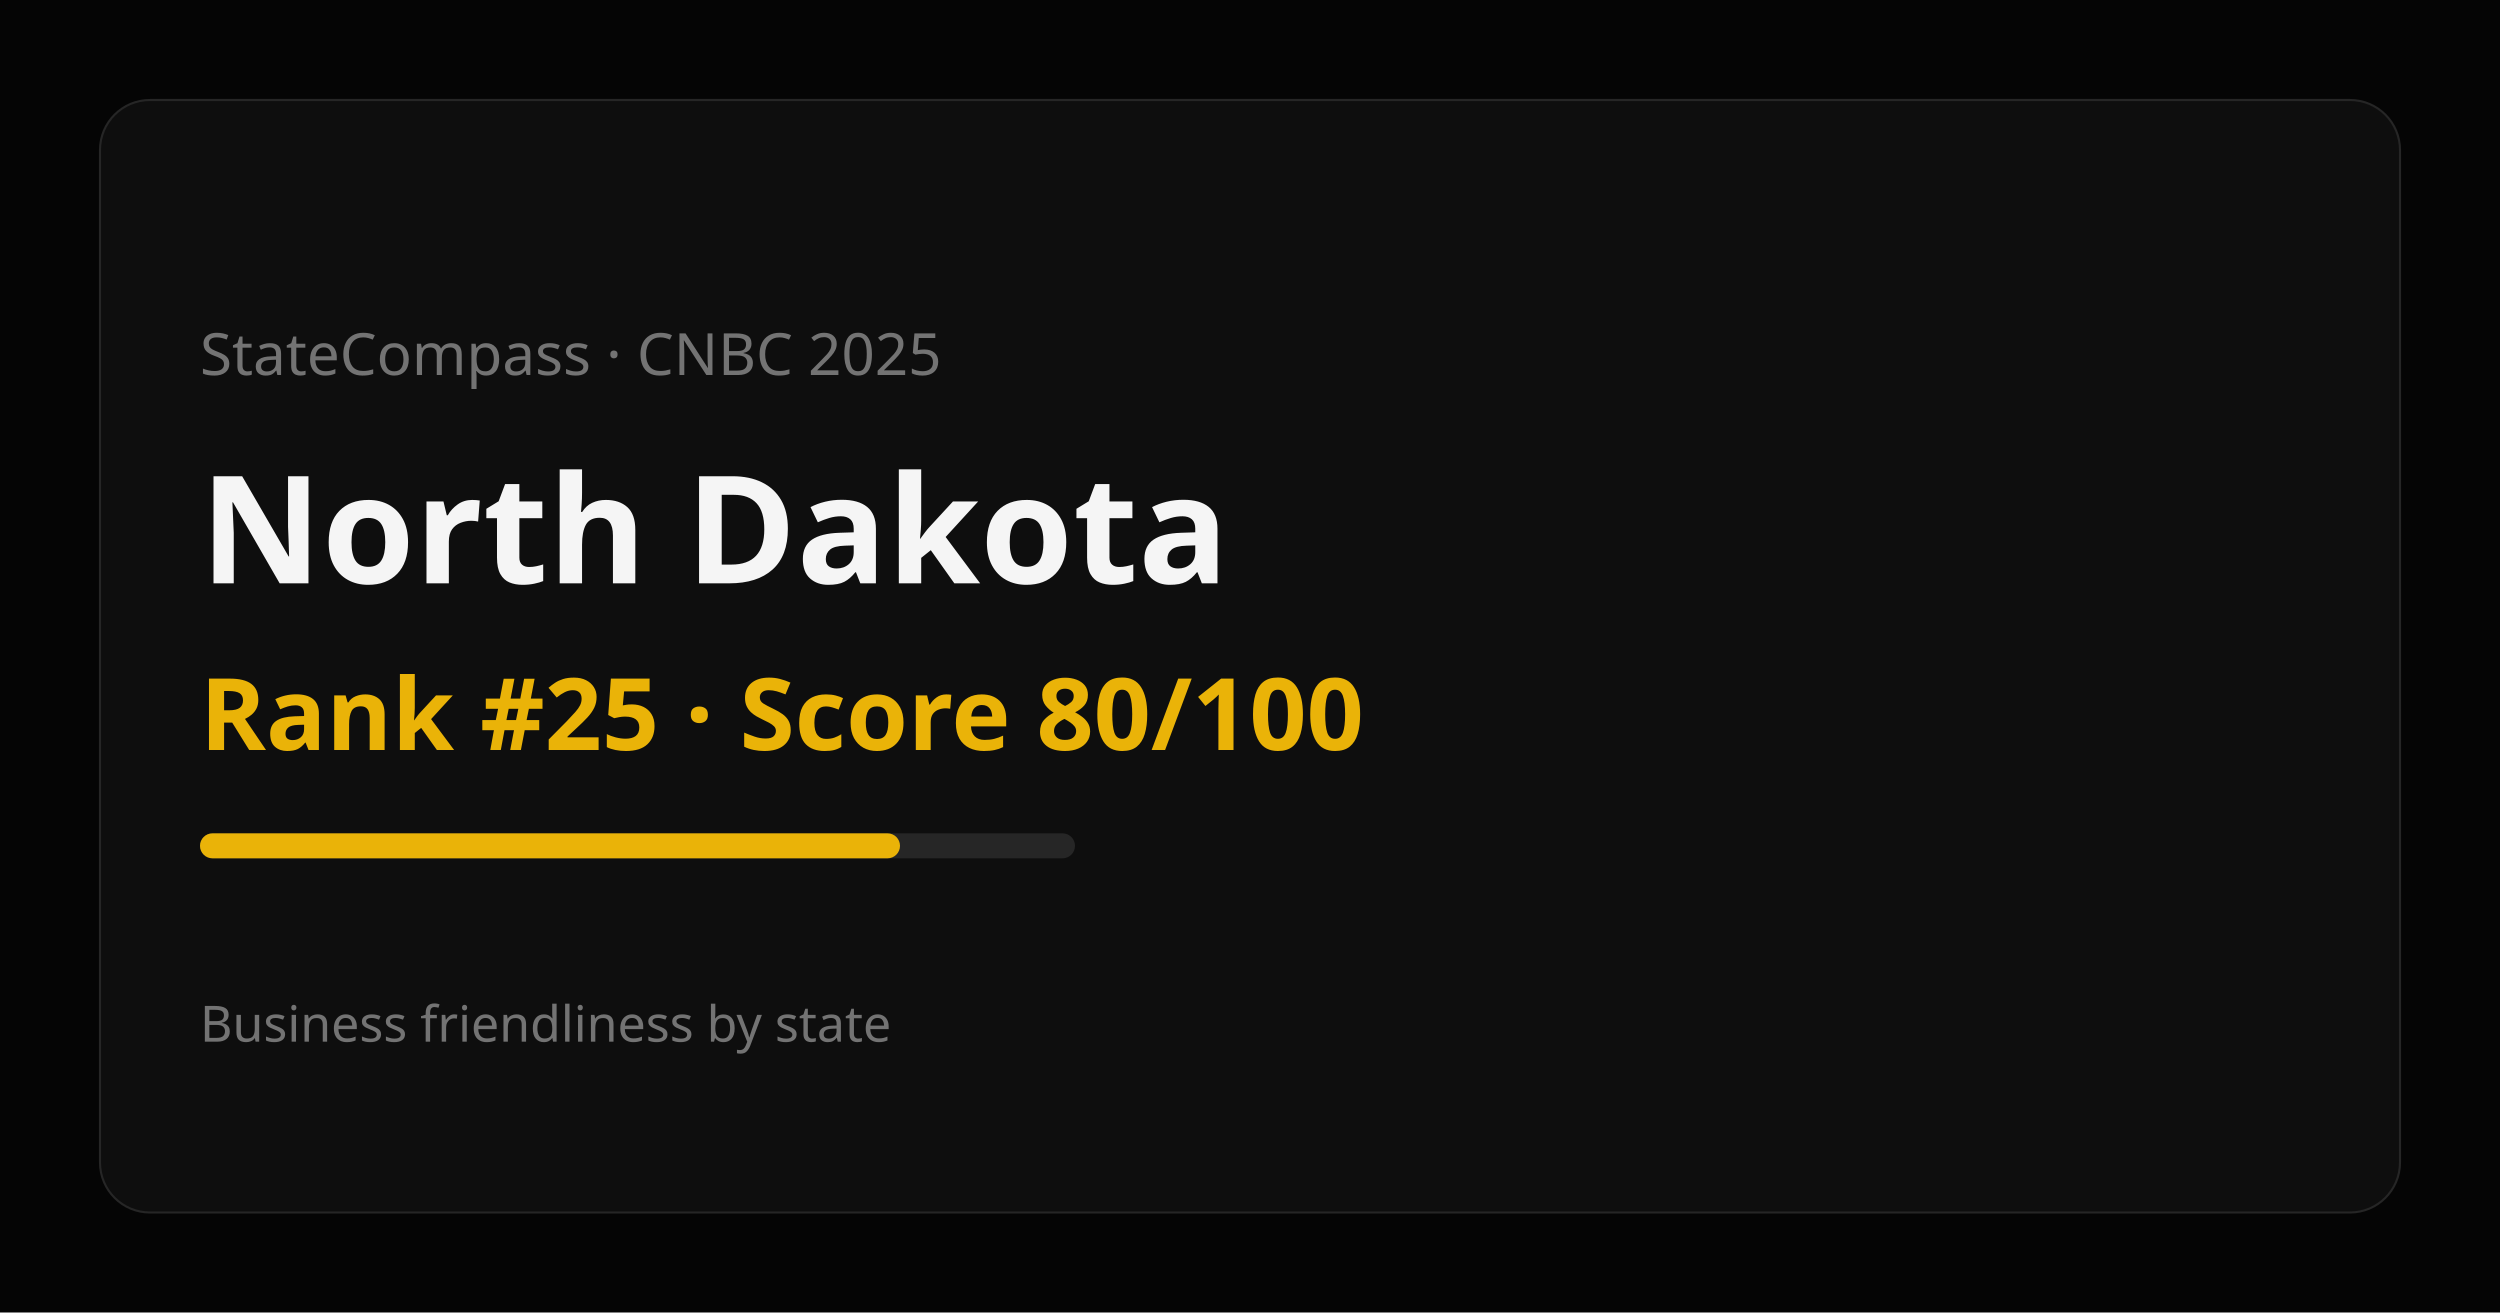
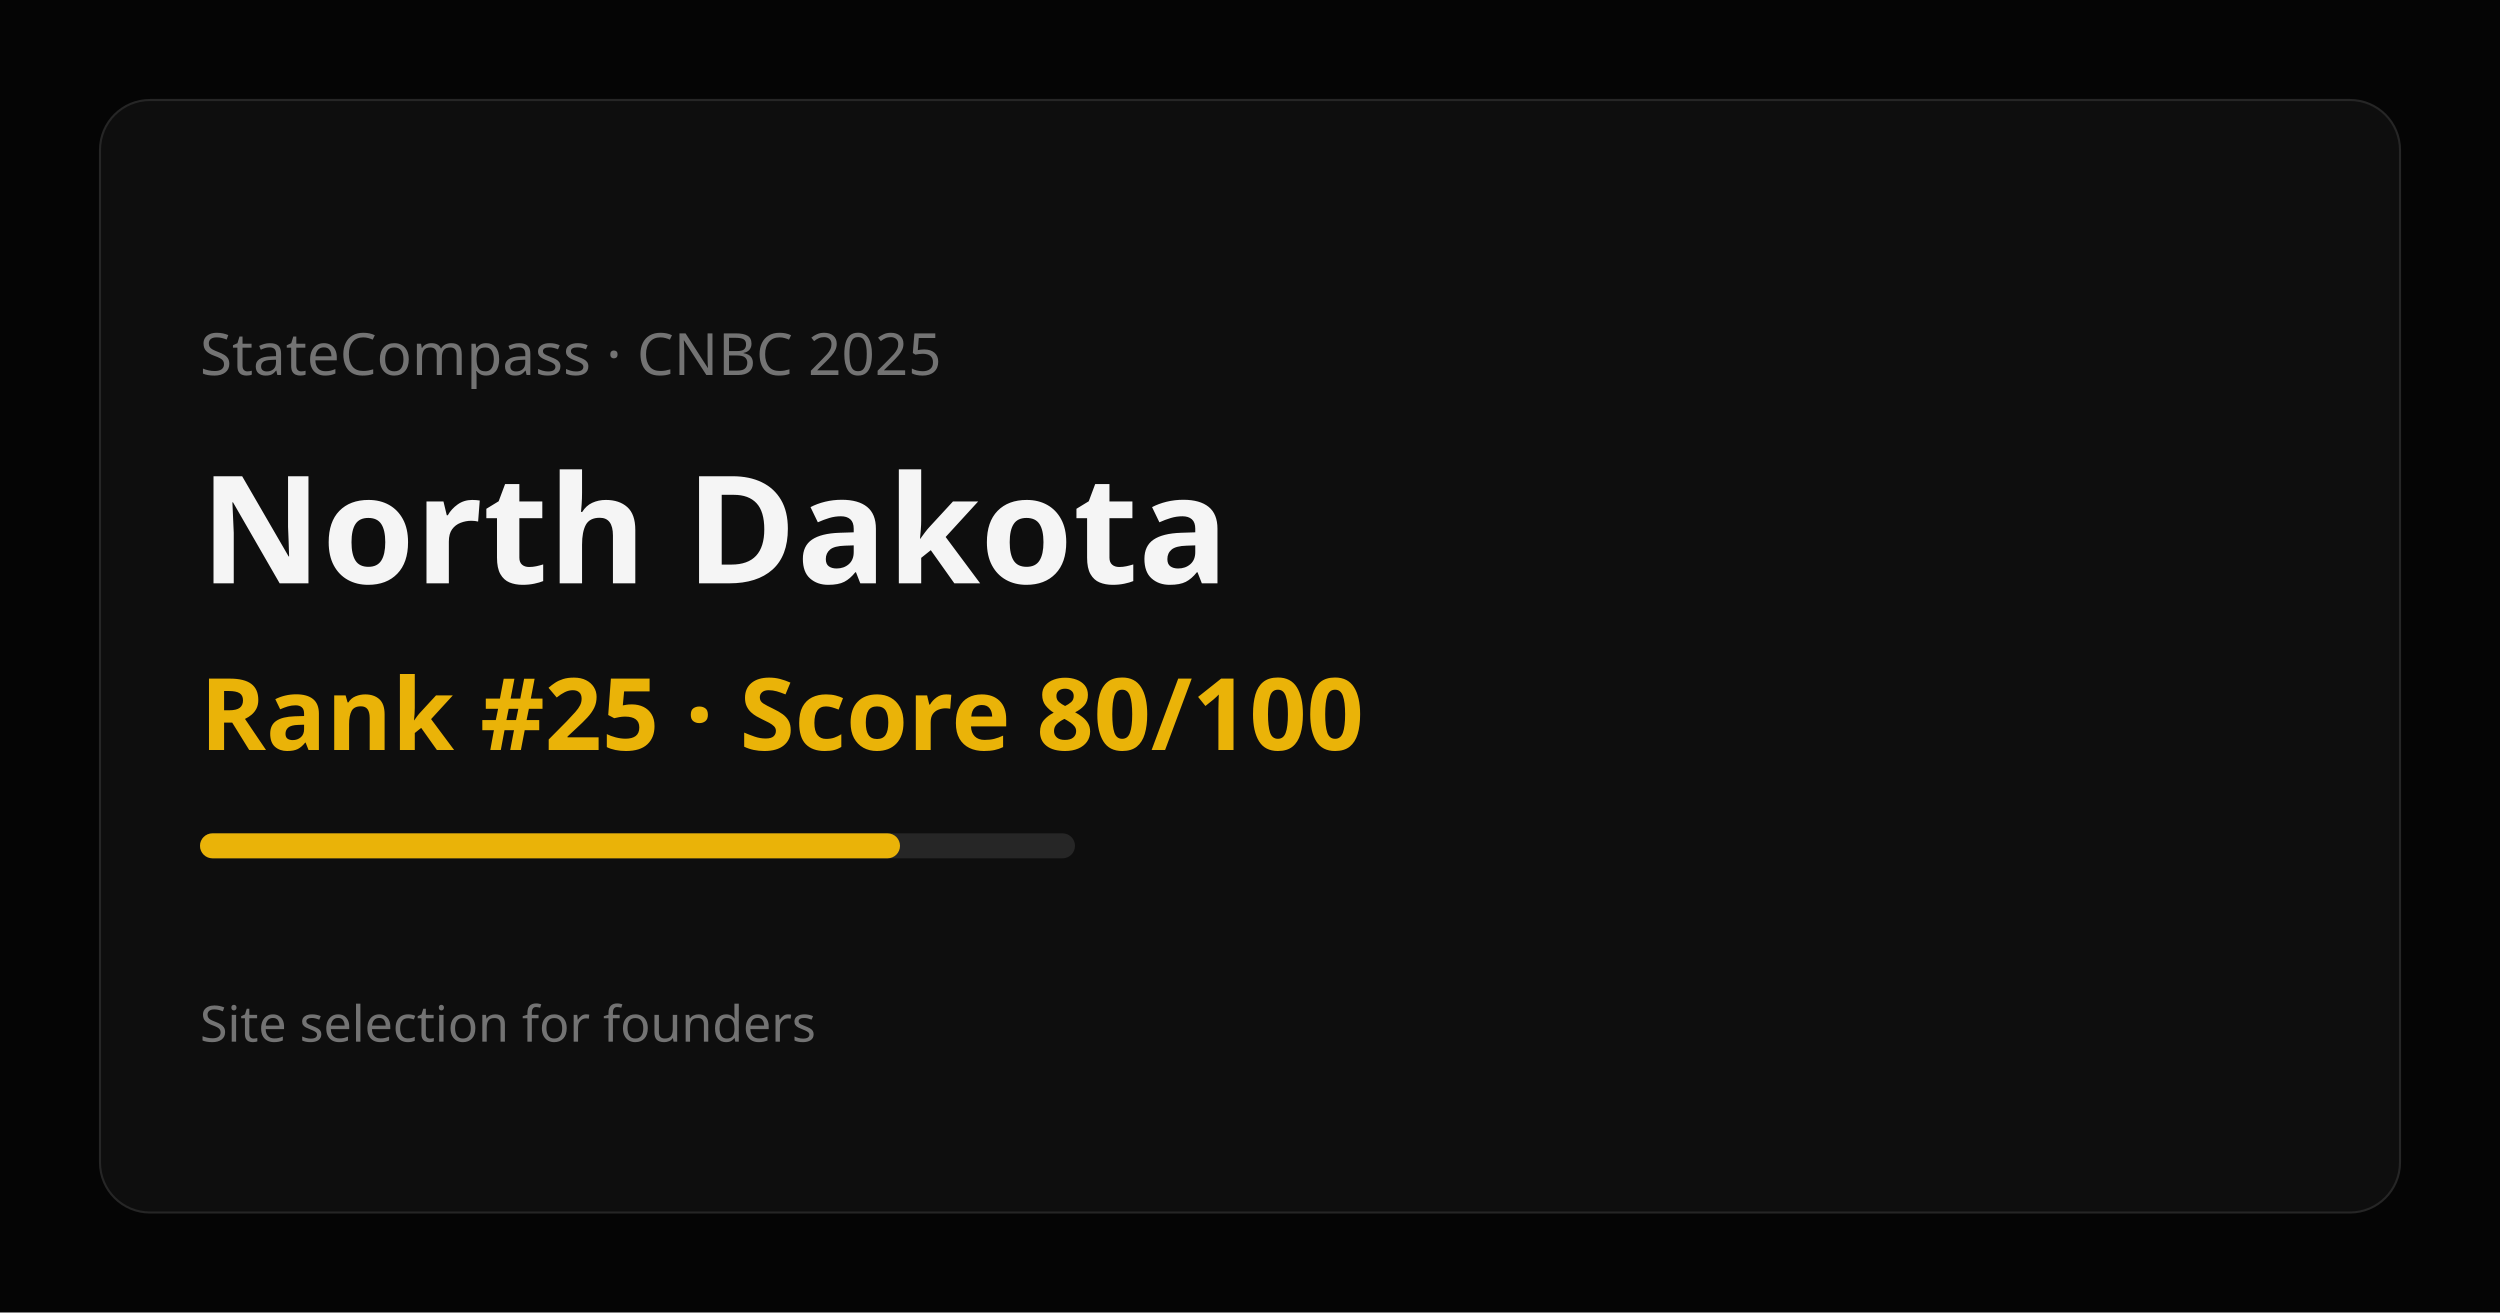
<svg xmlns="http://www.w3.org/2000/svg" width="1200" height="630" viewBox="0 0 1200 630">
  <rect width="1200" height="630" fill="#050505" />
  <rect x="48" y="48" width="1104" height="534" rx="24" fill="#0e0e0e" stroke="#262626" />
  <text x="96" y="180" fill="#737373" font-family="system-ui,sans-serif" font-size="28">StateCompass · CNBC 2025</text>
  <text x="96" y="280" fill="#f5f5f5" font-family="system-ui,sans-serif" font-size="72" font-weight="700">North Dakota</text>
  <text x="96" y="360" fill="#eab308" font-family="system-ui,sans-serif" font-size="48" font-weight="600">Rank #25 · Score 80/100</text>
  <rect x="96" y="400" width="420" height="12" rx="6" fill="#262626" />
  <rect x="96" y="400" width="336" height="12" rx="6" fill="#eab308" />
-   <text x="96" y="500" fill="#737373" font-family="system-ui,sans-serif" font-size="24">Business friendliness by state</text>
+   <text x="96" y="500" fill="#737373" font-family="system-ui,sans-serif" font-size="24">Site selection for founders</text>
</svg>
